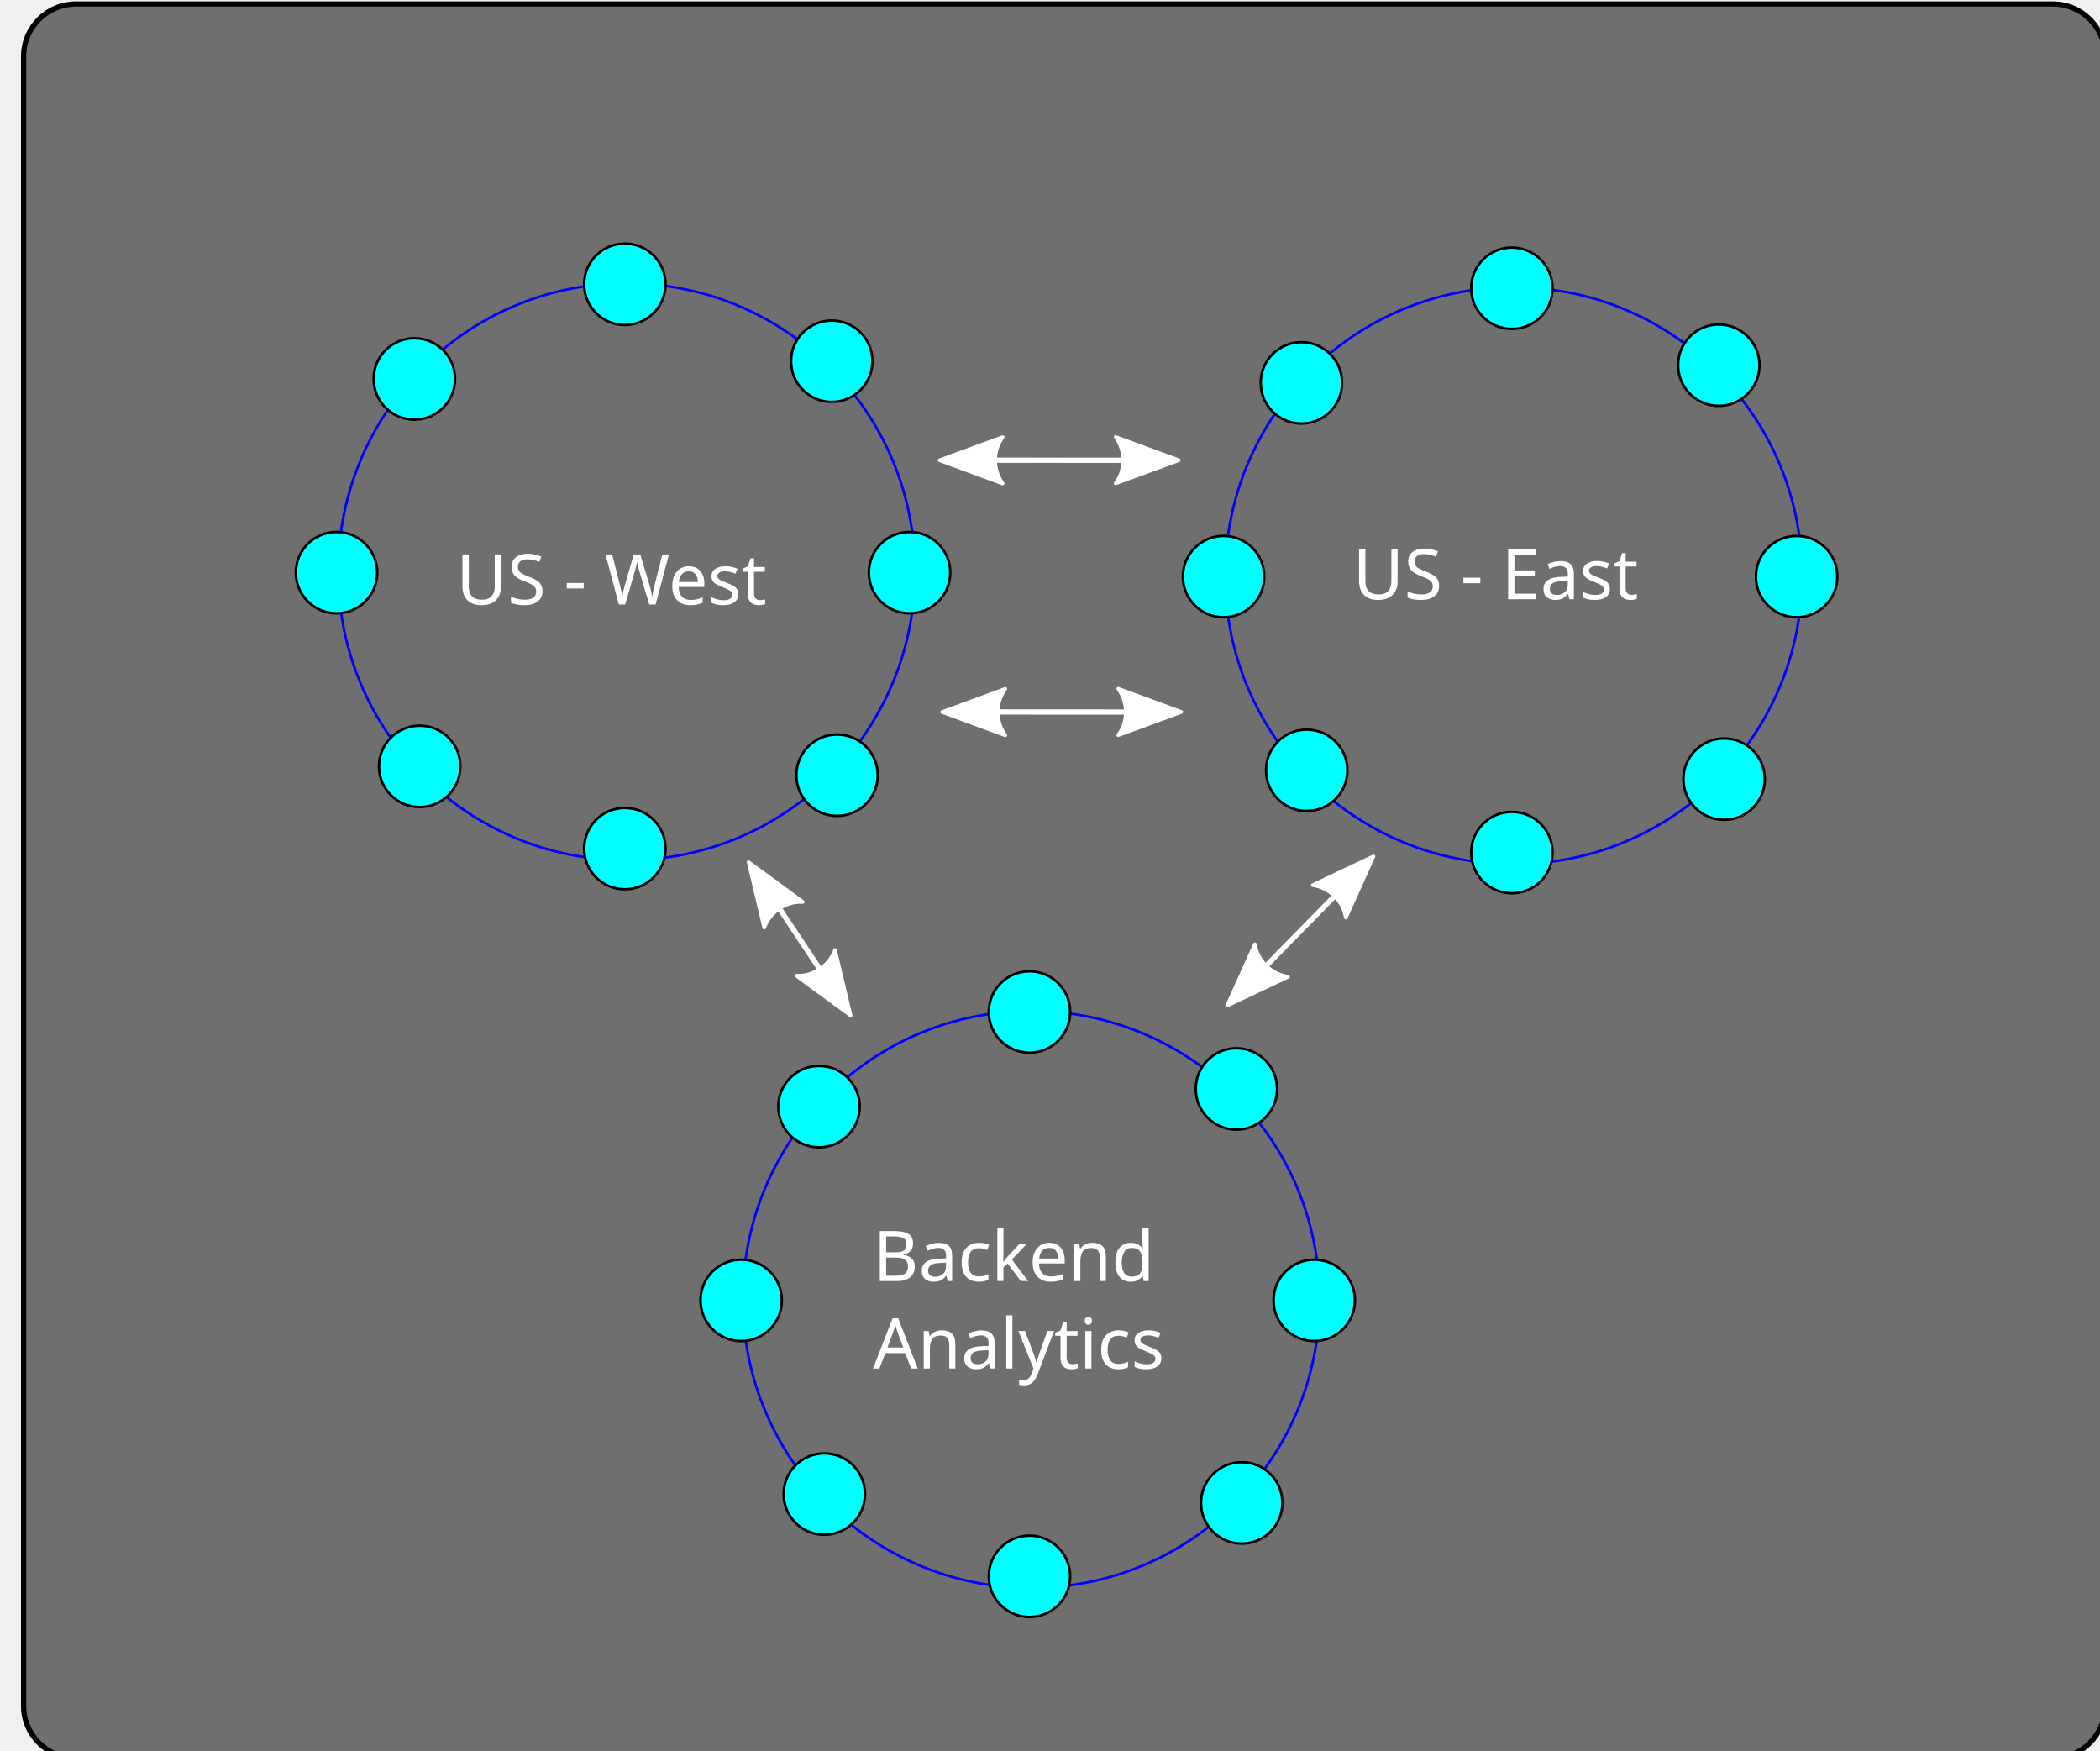
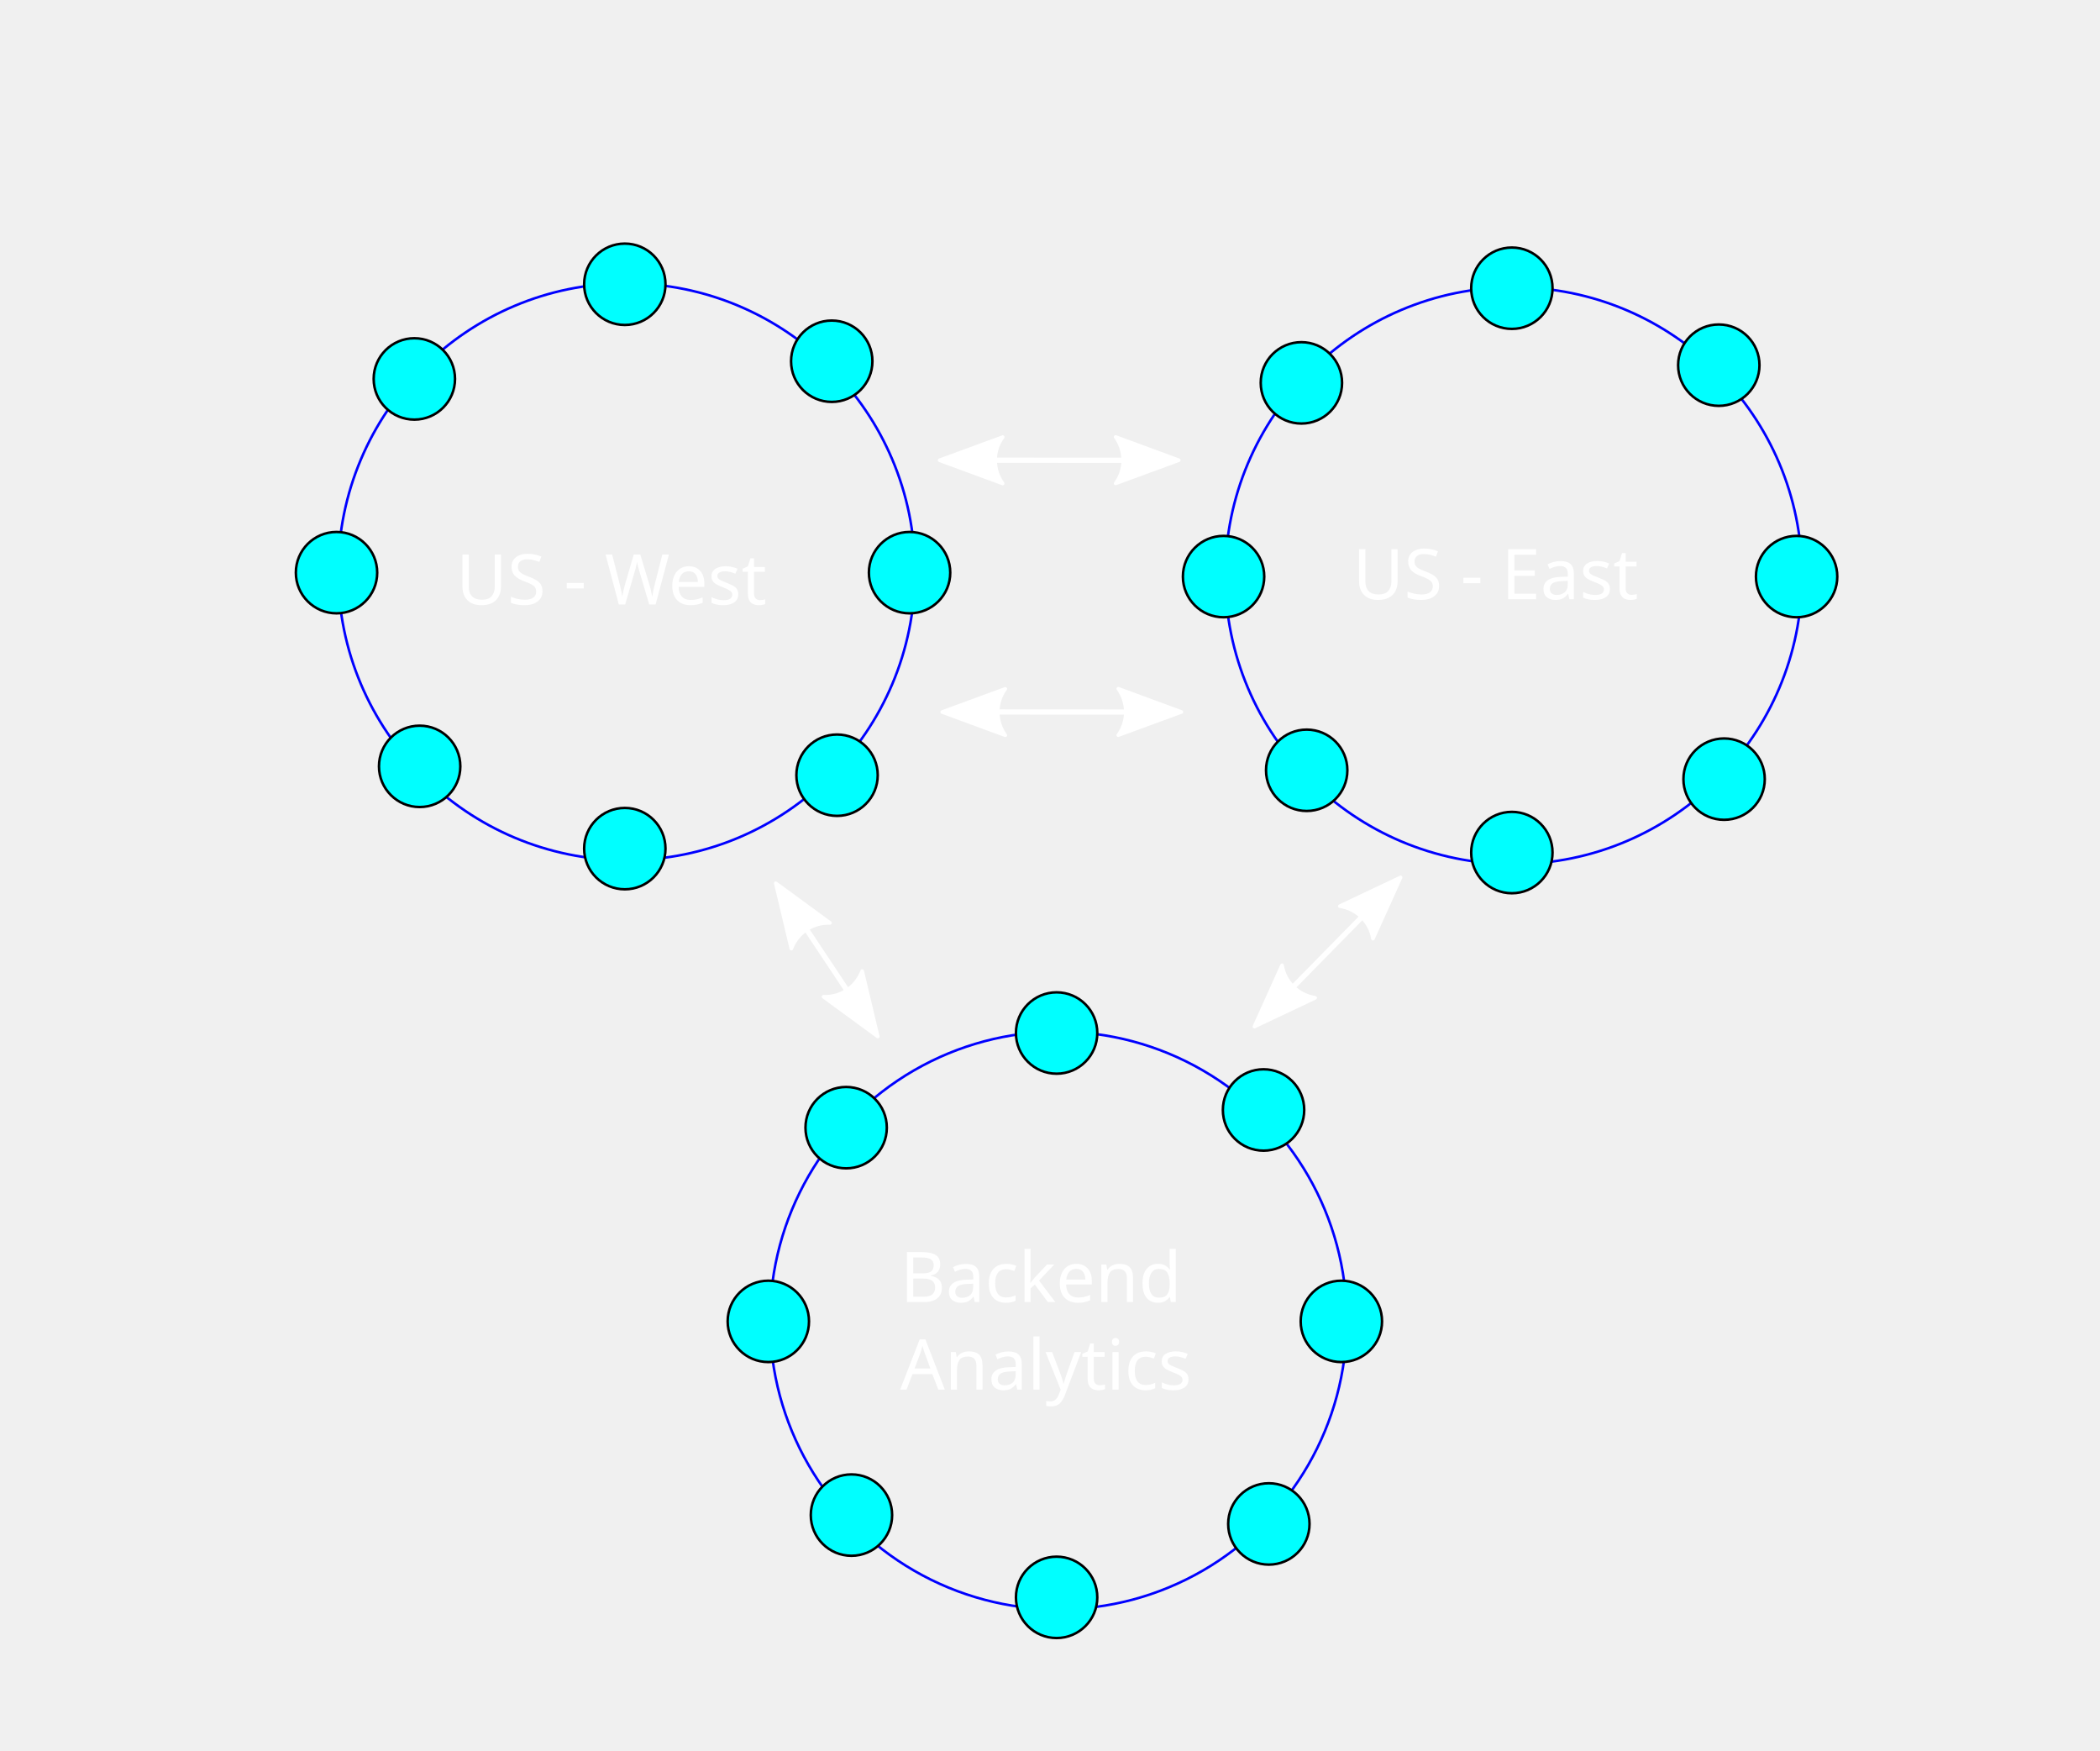
<svg xmlns="http://www.w3.org/2000/svg" version="1.1" width="1200" height="1000" id="svg2">
  <defs id="defs4">
    <marker style="overflow:visible" orient="auto" refY="0" refX="0" id="RazorWire">
      <path d="M 0.023,-0.74 L 0.023,0.697 L -7.759,3.01 L 10.679,3.01 L 3.491,0.697 L 3.491,-0.74 L 10.741,-2.896 L -7.727,-2.896 L 0.023,-0.74 z " style="fill:#808080;fill-opacity:1;fill-rule:evenodd;stroke:#000000;stroke-width:0.1pt" transform="scale(0.8,0.8)" id="path4203" />
    </marker>
    <marker style="overflow:visible" id="Arrow2Lstart" refX="0.0" refY="0.0" orient="auto">
      <path transform="scale(1.1) translate(1,0)" d="M 8.719,4.034 L -2.207,0.016 L 8.719,-4.002 C 6.973,-1.63 6.983,1.616 8.719,4.034 z " style="fill-rule:evenodd;stroke-width:0.625;stroke-linejoin:round" id="path3989" />
    </marker>
    <marker style="overflow:visible" id="Arrow2Lend" refX="0" refY="0" orient="auto">
      <path transform="matrix(-1.1,0,0,-1.1,-1.1,0)" d="M 8.719,4.034 -2.207,0.016 8.719,-4.002 c -1.745,2.372 -1.735,5.617 -6e-7,8.035 z" style="fill-rule:evenodd;stroke-width:0.625;stroke-linejoin:round" id="path3992" />
    </marker>
    <marker style="overflow:visible" id="Arrow2Lend-2" refX="0" refY="0" orient="auto">
      <path transform="matrix(-1.1,0,0,-1.1,-1.1,0)" d="M 8.719,4.034 -2.207,0.016 8.719,-4.002 c -1.745,2.372 -1.735,5.617 -6e-7,8.035 z" style="fill-rule:evenodd;stroke-width:0.625;stroke-linejoin:round" id="path3992-7" />
    </marker>
    <marker style="overflow:visible" id="Arrow2Lend-4" refX="0" refY="0" orient="auto">
      <path transform="matrix(-1.1,0,0,-1.1,-1.1,0)" d="M 8.719,4.034 -2.207,0.016 8.719,-4.002 c -1.745,2.372 -1.735,5.617 -6e-7,8.035 z" style="fill-rule:evenodd;stroke-width:0.625;stroke-linejoin:round" id="path3992-2" />
    </marker>
    <marker style="overflow:visible" id="Arrow2Lend-0" refX="0" refY="0" orient="auto">
      <path transform="matrix(-1.1,0,0,-1.1,-1.1,0)" d="M 8.719,4.034 -2.207,0.016 8.719,-4.002 c -1.745,2.372 -1.735,5.617 -6e-7,8.035 z" style="fill-rule:evenodd;stroke-width:0.625;stroke-linejoin:round" id="path3992-5" />
    </marker>
    <marker style="overflow:visible" id="Arrow2Lstart-3" refX="0" refY="0" orient="auto">
      <path transform="matrix(1.1,0,0,1.1,1.1,0)" d="M 8.719,4.034 -2.207,0.016 8.719,-4.002 c -1.745,2.372 -1.735,5.617 -6e-7,8.035 z" style="fill-rule:evenodd;stroke-width:0.625;stroke-linejoin:round" id="path3989-7" />
    </marker>
    <marker style="overflow:visible" id="Arrow2Lend-8" refX="0" refY="0" orient="auto">
      <path transform="matrix(-1.1,0,0,-1.1,-1.1,0)" d="M 8.719,4.034 -2.207,0.016 8.719,-4.002 c -1.745,2.372 -1.735,5.617 -6e-7,8.035 z" style="fill-rule:evenodd;stroke-width:0.625;stroke-linejoin:round" id="path3992-24" />
    </marker>
    <marker style="overflow:visible" id="marker5837" refX="0" refY="0" orient="auto">
      <path transform="matrix(1.1,0,0,1.1,1.1,0)" d="M 8.719,4.034 -2.207,0.016 8.719,-4.002 c -1.745,2.372 -1.735,5.617 -6e-7,8.035 z" style="fill-rule:evenodd;stroke-width:0.625;stroke-linejoin:round" id="path5839" />
    </marker>
    <marker style="overflow:visible" id="marker5841" refX="0" refY="0" orient="auto">
      <path transform="matrix(-1.1,0,0,-1.1,-1.1,0)" d="M 8.719,4.034 -2.207,0.016 8.719,-4.002 c -1.745,2.372 -1.735,5.617 -6e-7,8.035 z" style="fill-rule:evenodd;stroke-width:0.625;stroke-linejoin:round" id="path5843" />
    </marker>
    <marker style="overflow:visible" id="marker5845" refX="0" refY="0" orient="auto">
      <path transform="matrix(1.1,0,0,1.1,1.1,0)" d="M 8.719,4.034 -2.207,0.016 8.719,-4.002 c -1.745,2.372 -1.735,5.617 -6e-7,8.035 z" style="fill-rule:evenodd;stroke-width:0.625;stroke-linejoin:round" id="path5847" />
    </marker>
    <marker style="overflow:visible" id="Arrow2Lend-0-9" refX="0" refY="0" orient="auto">
      <path transform="matrix(-1.1,0,0,-1.1,-1.1,0)" d="M 8.719,4.034 -2.207,0.016 8.719,-4.002 c -1.745,2.372 -1.735,5.617 -6e-7,8.035 z" style="fill-rule:evenodd;stroke-width:0.625;stroke-linejoin:round" id="path3992-5-8" />
    </marker>
    <marker style="overflow:visible" id="Arrow2Lstart-8" refX="0" refY="0" orient="auto">
      <path transform="matrix(1.1,0,0,1.1,1.1,0)" d="M 8.719,4.034 -2.207,0.016 8.719,-4.002 c -1.745,2.372 -1.735,5.617 -6e-7,8.035 z" style="fill-rule:evenodd;stroke-width:0.625;stroke-linejoin:round" id="path3989-2" />
    </marker>
    <marker style="overflow:visible" id="Arrow2Lend-0-2" refX="0" refY="0" orient="auto">
      <path transform="matrix(-1.1,0,0,-1.1,-1.1,0)" d="M 8.719,4.034 -2.207,0.016 8.719,-4.002 c -1.745,2.372 -1.735,5.617 -6e-7,8.035 z" style="fill-rule:evenodd;stroke-width:0.625;stroke-linejoin:round" id="path3992-5-9" />
    </marker>
    <marker style="overflow:visible" id="marker5903" refX="0" refY="0" orient="auto">
      <path transform="matrix(1.1,0,0,1.1,1.1,0)" d="M 8.719,4.034 -2.207,0.016 8.719,-4.002 c -1.745,2.372 -1.735,5.617 -6e-7,8.035 z" style="fill-rule:evenodd;stroke-width:0.625;stroke-linejoin:round" id="path5905" />
    </marker>
    <marker style="overflow:visible" id="Arrow2Lend-6" refX="0" refY="0" orient="auto">
      <path transform="matrix(-1.1,0,0,-1.1,-1.1,0)" d="M 8.719,4.034 -2.207,0.016 8.719,-4.002 c -1.745,2.372 -1.735,5.617 -6e-7,8.035 z" style="fill-rule:evenodd;stroke-width:0.625;stroke-linejoin:round" id="path3992-4" />
    </marker>
    <marker style="overflow:visible" id="marker5909" refX="0" refY="0" orient="auto">
      <path transform="matrix(1.1,0,0,1.1,1.1,0)" d="M 8.719,4.034 -2.207,0.016 8.719,-4.002 c -1.745,2.372 -1.735,5.617 -6e-7,8.035 z" style="fill-rule:evenodd;stroke-width:0.625;stroke-linejoin:round" id="path5911" />
    </marker>
    <marker style="overflow:visible" id="marker5913" refX="0" refY="0" orient="auto">
      <path transform="matrix(-1.1,0,0,-1.1,-1.1,0)" d="M 8.719,4.034 -2.207,0.016 8.719,-4.002 c -1.745,2.372 -1.735,5.617 -6e-7,8.035 z" style="fill-rule:evenodd;stroke-width:0.625;stroke-linejoin:round" id="path5915" />
    </marker>
    <marker style="overflow:visible" id="Arrow2Lstart-5" refX="0" refY="0" orient="auto">
      <path transform="matrix(1.1,0,0,1.1,1.1,0)" d="M 8.719,4.034 -2.207,0.016 8.719,-4.002 c -1.745,2.372 -1.735,5.617 -6e-7,8.035 z" style="fill-rule:evenodd;stroke-width:0.625;stroke-linejoin:round" id="path3989-8" />
    </marker>
    <marker style="overflow:visible" id="Arrow2Lend-0-6" refX="0" refY="0" orient="auto">
      <path transform="matrix(-1.1,0,0,-1.1,-1.1,0)" d="M 8.719,4.034 -2.207,0.016 8.719,-4.002 c -1.745,2.372 -1.735,5.617 -6e-7,8.035 z" style="fill-rule:evenodd;stroke-width:0.625;stroke-linejoin:round" id="path3992-5-80" />
    </marker>
    <marker style="overflow:visible" id="marker5973" refX="0" refY="0" orient="auto">
      <path transform="matrix(1.1,0,0,1.1,1.1,0)" d="M 8.719,4.034 -2.207,0.016 8.719,-4.002 c -1.745,2.372 -1.735,5.617 -6e-7,8.035 z" style="fill-rule:evenodd;stroke-width:0.625;stroke-linejoin:round" id="path5975" />
    </marker>
    <marker style="overflow:visible" id="Arrow2Lend-87" refX="0" refY="0" orient="auto">
      <path transform="matrix(-1.1,0,0,-1.1,-1.1,0)" d="M 8.719,4.034 -2.207,0.016 8.719,-4.002 c -1.745,2.372 -1.735,5.617 -6e-7,8.035 z" style="fill-rule:evenodd;stroke-width:0.625;stroke-linejoin:round" id="path3992-74" />
    </marker>
    <marker style="overflow:visible" id="marker5979" refX="0" refY="0" orient="auto">
      <path transform="matrix(1.1,0,0,1.1,1.1,0)" d="M 8.719,4.034 -2.207,0.016 8.719,-4.002 c -1.745,2.372 -1.735,5.617 -6e-7,8.035 z" style="fill-rule:evenodd;stroke-width:0.625;stroke-linejoin:round" id="path5981" />
    </marker>
    <marker style="overflow:visible" id="marker5983" refX="0" refY="0" orient="auto">
      <path transform="matrix(-1.1,0,0,-1.1,-1.1,0)" d="M 8.719,4.034 -2.207,0.016 8.719,-4.002 c -1.745,2.372 -1.735,5.617 -6e-7,8.035 z" style="fill-rule:evenodd;stroke-width:0.625;stroke-linejoin:round" id="path5985" />
    </marker>
    <marker style="overflow:visible" id="Arrow2Lstart-6" refX="0" refY="0" orient="auto">
      <path transform="matrix(1.1,0,0,1.1,1.1,0)" d="M 8.719,4.034 -2.207,0.016 8.719,-4.002 c -1.745,2.372 -1.735,5.617 -6e-7,8.035 z" style="fill-rule:evenodd;stroke-width:0.625;stroke-linejoin:round" id="path3989-5" />
    </marker>
    <marker style="overflow:visible" id="Arrow2Lend-9" refX="0" refY="0" orient="auto">
      <path transform="matrix(-1.1,0,0,-1.1,-1.1,0)" d="M 8.719,4.034 -2.207,0.016 8.719,-4.002 c -1.745,2.372 -1.735,5.617 -6e-7,8.035 z" style="fill-rule:evenodd;stroke-width:0.625;stroke-linejoin:round" id="path3992-1" />
    </marker>
    <marker style="overflow:visible" id="Arrow2Lstart-7" refX="0" refY="0" orient="auto">
      <path transform="matrix(1.1,0,0,1.1,1.1,0)" d="M 8.719,4.034 -2.207,0.016 8.719,-4.002 c -1.745,2.372 -1.735,5.617 -6e-7,8.035 z" style="fill-rule:evenodd;stroke-width:0.625;stroke-linejoin:round" id="path3989-4" />
    </marker>
    <marker style="overflow:visible" id="Arrow2Lend-1" refX="0" refY="0" orient="auto">
      <path transform="matrix(-1.1,0,0,-1.1,-1.1,0)" d="M 8.719,4.034 -2.207,0.016 8.719,-4.002 c -1.745,2.372 -1.735,5.617 -6e-7,8.035 z" style="fill-rule:evenodd;stroke-width:0.625;stroke-linejoin:round" id="path3992-40" />
    </marker>
    <marker style="overflow:visible" id="Arrow2Lstart-9" refX="0" refY="0" orient="auto">
      <path transform="matrix(1.1,0,0,1.1,1.1,0)" d="M 8.719,4.034 -2.207,0.016 8.719,-4.002 c -1.745,2.372 -1.735,5.617 -6e-7,8.035 z" style="fill-rule:evenodd;stroke-width:0.625;stroke-linejoin:round" id="path3989-57" />
    </marker>
    <marker style="overflow:visible" id="Arrow2Lend-28" refX="0" refY="0" orient="auto">
      <path transform="matrix(-1.1,0,0,-1.1,-1.1,0)" d="M 8.719,4.034 -2.207,0.016 8.719,-4.002 c -1.745,2.372 -1.735,5.617 -6e-7,8.035 z" style="fill-rule:evenodd;stroke-width:0.625;stroke-linejoin:round" id="path3992-3" />
    </marker>
    <marker style="overflow:visible" id="Arrow2Lstart-93" refX="0" refY="0" orient="auto">
      <path transform="matrix(1.1,0,0,1.1,1.1,0)" d="M 8.719,4.034 -2.207,0.016 8.719,-4.002 c -1.745,2.372 -1.735,5.617 -6e-7,8.035 z" style="fill-rule:evenodd;stroke-width:0.625;stroke-linejoin:round" id="path3989-52" />
    </marker>
    <marker style="overflow:visible" id="Arrow2Lend-69" refX="0" refY="0" orient="auto">
      <path transform="matrix(-1.1,0,0,-1.1,-1.1,0)" d="M 8.719,4.034 -2.207,0.016 8.719,-4.002 c -1.745,2.372 -1.735,5.617 -6e-7,8.035 z" style="fill-rule:evenodd;stroke-width:0.625;stroke-linejoin:round" id="path3992-42" />
    </marker>
    <marker style="overflow:visible" id="marker7969" refX="0" refY="0" orient="auto">
      <path transform="matrix(1.1,0,0,1.1,1.1,0)" d="M 8.719,4.034 -2.207,0.016 8.719,-4.002 c -1.745,2.372 -1.735,5.617 -6e-7,8.035 z" style="fill-rule:evenodd;stroke-width:0.625;stroke-linejoin:round" id="path7971" />
    </marker>
    <marker style="overflow:visible" id="marker7973" refX="0" refY="0" orient="auto">
      <path transform="matrix(-1.1,0,0,-1.1,-1.1,0)" d="M 8.719,4.034 -2.207,0.016 8.719,-4.002 c -1.745,2.372 -1.735,5.617 -6e-7,8.035 z" style="fill-rule:evenodd;stroke-width:0.625;stroke-linejoin:round" id="path7975" />
    </marker>
    <marker style="overflow:visible" id="marker7977" refX="0" refY="0" orient="auto">
      <path transform="matrix(1.1,0,0,1.1,1.1,0)" d="M 8.719,4.034 -2.207,0.016 8.719,-4.002 c -1.745,2.372 -1.735,5.617 -6e-7,8.035 z" style="fill-rule:evenodd;stroke-width:0.625;stroke-linejoin:round" id="path7979" />
    </marker>
    <marker style="overflow:visible" id="marker7981" refX="0" refY="0" orient="auto">
      <path transform="matrix(-1.1,0,0,-1.1,-1.1,0)" d="M 8.719,4.034 -2.207,0.016 8.719,-4.002 c -1.745,2.372 -1.735,5.617 -6e-7,8.035 z" style="fill-rule:evenodd;stroke-width:0.625;stroke-linejoin:round" id="path7983" />
    </marker>
    <marker style="overflow:visible" id="Arrow2Lstart-65" refX="0" refY="0" orient="auto">
      <path transform="matrix(1.1,0,0,1.1,1.1,0)" d="M 8.719,4.034 -2.207,0.016 8.719,-4.002 c -1.745,2.372 -1.735,5.617 -6e-7,8.035 z" style="fill-rule:evenodd;stroke-width:0.625;stroke-linejoin:round" id="path3989-26" />
    </marker>
    <marker style="overflow:visible" id="Arrow2Lend-49" refX="0" refY="0" orient="auto">
      <path transform="matrix(-1.1,0,0,-1.1,-1.1,0)" d="M 8.719,4.034 -2.207,0.016 8.719,-4.002 c -1.745,2.372 -1.735,5.617 -6e-7,8.035 z" style="fill-rule:evenodd;stroke-width:0.625;stroke-linejoin:round" id="path3992-8" />
    </marker>
    <marker style="overflow:visible" id="marker8300" refX="0" refY="0" orient="auto">
      <path transform="matrix(1.1,0,0,1.1,1.1,0)" d="M 8.719,4.034 -2.207,0.016 8.719,-4.002 c -1.745,2.372 -1.735,5.617 -6e-7,8.035 z" style="fill-rule:evenodd;stroke-width:0.625;stroke-linejoin:round" id="path8302" />
    </marker>
    <marker style="overflow:visible" id="marker8304" refX="0" refY="0" orient="auto">
      <path transform="matrix(-1.1,0,0,-1.1,-1.1,0)" d="M 8.719,4.034 -2.207,0.016 8.719,-4.002 c -1.745,2.372 -1.735,5.617 -6e-7,8.035 z" style="fill-rule:evenodd;stroke-width:0.625;stroke-linejoin:round" id="path8306" />
    </marker>
    <marker style="overflow:visible" id="Arrow2Lstart-64" refX="0" refY="0" orient="auto">
      <path transform="matrix(1.1,0,0,1.1,1.1,0)" d="M 8.719,4.034 -2.207,0.016 8.719,-4.002 c -1.745,2.372 -1.735,5.617 -6e-7,8.035 z" style="fill-rule:evenodd;stroke-width:0.625;stroke-linejoin:round" id="path3989-73" />
    </marker>
    <marker style="overflow:visible" id="Arrow2Lend-7" refX="0" refY="0" orient="auto">
      <path transform="matrix(-1.1,0,0,-1.1,-1.1,0)" d="M 8.719,4.034 -2.207,0.016 8.719,-4.002 c -1.745,2.372 -1.735,5.617 -6e-7,8.035 z" style="fill-rule:evenodd;stroke-width:0.625;stroke-linejoin:round" id="path3992-9" />
    </marker>
    <marker style="overflow:visible" id="Arrow2Lstart-2" refX="0" refY="0" orient="auto">
      <path transform="matrix(1.1,0,0,1.1,1.1,0)" d="M 8.719,4.034 -2.207,0.016 8.719,-4.002 c -1.745,2.372 -1.735,5.617 -6e-7,8.035 z" style="fill-rule:evenodd;stroke-width:0.625;stroke-linejoin:round" id="path3989-0" />
    </marker>
    <marker style="overflow:visible" id="Arrow2Lend-13" refX="0" refY="0" orient="auto">
      <path transform="matrix(-1.1,0,0,-1.1,-1.1,0)" d="M 8.719,4.034 -2.207,0.016 8.719,-4.002 c -1.745,2.372 -1.735,5.617 -6e-7,8.035 z" style="fill-rule:evenodd;stroke-width:0.625;stroke-linejoin:round" id="path3992-6" />
    </marker>
    <marker style="overflow:visible" id="Arrow2Lstart-90" refX="0" refY="0" orient="auto">
      <path transform="matrix(1.1,0,0,1.1,1.1,0)" d="M 8.719,4.034 -2.207,0.016 8.719,-4.002 c -1.745,2.372 -1.735,5.617 -6e-7,8.035 z" style="fill-rule:evenodd;stroke-width:0.625;stroke-linejoin:round" id="path3989-55" />
    </marker>
    <marker style="overflow:visible" id="Arrow2Lend-84" refX="0" refY="0" orient="auto">
      <path transform="matrix(-1.1,0,0,-1.1,-1.1,0)" d="M 8.719,4.034 -2.207,0.016 8.719,-4.002 c -1.745,2.372 -1.735,5.617 -6e-7,8.035 z" style="fill-rule:evenodd;stroke-width:0.625;stroke-linejoin:round" id="path3992-20" />
    </marker>
    <marker style="overflow:visible" id="Arrow2Lstart-73" refX="0" refY="0" orient="auto">
      <path transform="matrix(1.1,0,0,1.1,1.1,0)" d="M 8.719,4.034 -2.207,0.016 8.719,-4.002 c -1.745,2.372 -1.735,5.617 -6e-7,8.035 z" style="fill-rule:evenodd;stroke-width:0.625;stroke-linejoin:round" id="path3989-42" />
    </marker>
    <marker style="overflow:visible" id="Arrow2Lend-85" refX="0" refY="0" orient="auto">
      <path transform="matrix(-1.1,0,0,-1.1,-1.1,0)" d="M 8.719,4.034 -2.207,0.016 8.719,-4.002 c -1.745,2.372 -1.735,5.617 -6e-7,8.035 z" style="fill-rule:evenodd;stroke-width:0.625;stroke-linejoin:round" id="path3992-48" />
    </marker>
    <marker style="overflow:visible" id="Arrow2Lstart-0" refX="0" refY="0" orient="auto">
      <path transform="matrix(1.1,0,0,1.1,1.1,0)" d="M 8.719,4.034 -2.207,0.016 8.719,-4.002 c -1.745,2.372 -1.735,5.617 -6e-7,8.035 z" style="fill-rule:evenodd;stroke-width:0.625;stroke-linejoin:round" id="path3989-6" />
    </marker>
    <marker style="overflow:visible" id="Arrow2Lend-99" refX="0" refY="0" orient="auto">
      <path transform="matrix(-1.1,0,0,-1.1,-1.1,0)" d="M 8.719,4.034 -2.207,0.016 8.719,-4.002 c -1.745,2.372 -1.735,5.617 -6e-7,8.035 z" style="fill-rule:evenodd;stroke-width:0.625;stroke-linejoin:round" id="path3992-90" />
    </marker>
    <marker style="overflow:visible" id="Arrow2Lstart-57" refX="0" refY="0" orient="auto">
      <path transform="matrix(1.1,0,0,1.1,1.1,0)" d="M 8.719,4.034 -2.207,0.016 8.719,-4.002 c -1.745,2.372 -1.735,5.617 -6e-7,8.035 z" style="fill-rule:evenodd;stroke-width:0.625;stroke-linejoin:round" id="path3989-07" />
    </marker>
    <marker style="overflow:visible" id="Arrow2Lend-65" refX="0" refY="0" orient="auto">
      <path transform="matrix(-1.1,0,0,-1.1,-1.1,0)" d="M 8.719,4.034 -2.207,0.016 8.719,-4.002 c -1.745,2.372 -1.735,5.617 -6e-7,8.035 z" style="fill-rule:evenodd;stroke-width:0.625;stroke-linejoin:round" id="path3992-0" />
    </marker>
    <marker style="overflow:visible" id="Arrow2Lstart-82" refX="0" refY="0" orient="auto">
      <path transform="matrix(1.1,0,0,1.1,1.1,0)" d="M 8.719,4.034 -2.207,0.016 8.719,-4.002 c -1.745,2.372 -1.735,5.617 -6e-7,8.035 z" style="fill-rule:evenodd;stroke-width:0.625;stroke-linejoin:round" id="path3989-01" />
    </marker>
    <marker style="overflow:visible" id="Arrow2Lend-79" refX="0" refY="0" orient="auto">
      <path transform="matrix(-1.1,0,0,-1.1,-1.1,0)" d="M 8.719,4.034 -2.207,0.016 8.719,-4.002 c -1.745,2.372 -1.735,5.617 -6e-7,8.035 z" style="fill-rule:evenodd;stroke-width:0.625;stroke-linejoin:round" id="path3992-54" />
    </marker>
    <marker style="overflow:visible" id="Arrow2Lstart6" refX="0.0" refY="0.0" orient="auto">
      <path transform="scale(1.1) translate(1,0)" d="M 8.719,4.034 L -2.207,0.016 L 8.719,-4.002 C 6.973,-1.63 6.983,1.616 8.719,4.034 z " style="stroke-linejoin:round;stroke:#ffffff;stroke-width:0.625;fill:#ffffff;fill-rule:evenodd" id="path7417" />
    </marker>
    <marker style="overflow:visible" id="Arrow2Lend9" refX="0" refY="0" orient="auto">
      <path transform="matrix(-1.1,0,0,-1.1,-1.1,0)" d="M 8.719,4.034 -2.207,0.016 8.719,-4.002 c -1.745,2.372 -1.735,5.617 -6e-7,8.035 z" style="stroke-linejoin:round;stroke:#ffffff;stroke-width:0.625;fill:#ffffff;fill-rule:evenodd" id="path7420" />
    </marker>
    <marker style="overflow:visible" id="Arrow2Lstart-82q" refX="0" refY="0" orient="auto">
      <path transform="matrix(1.1,0,0,1.1,1.1,0)" d="M 8.719,4.034 -2.207,0.016 8.719,-4.002 c -1.745,2.372 -1.735,5.617 -6e-7,8.035 z" style="stroke-linejoin:round;stroke:#ffffff;stroke-width:0.625;fill:#ffffff;fill-rule:evenodd" id="path7751" />
    </marker>
    <marker style="overflow:visible" id="Arrow2LendT" refX="0" refY="0" orient="auto">
      <path transform="matrix(-1.1,0,0,-1.1,-1.1,0)" d="M 8.719,4.034 -2.207,0.016 8.719,-4.002 c -1.745,2.372 -1.735,5.617 -6e-7,8.035 z" style="stroke-linejoin:round;stroke:#ffffff;stroke-width:0.625;fill:#ffffff;fill-rule:evenodd" id="path7754" />
    </marker>
    <marker style="overflow:visible" id="Arrow2LstartV" refX="0.0" refY="0.0" orient="auto">
      <path transform="scale(1.1) translate(1,0)" d="M 8.719,4.034 L -2.207,0.016 L 8.719,-4.002 C 6.973,-1.63 6.983,1.616 8.719,4.034 z " style="stroke-linejoin:round;stroke:#ffffff;stroke-width:0.625;fill:#ffffff;fill-rule:evenodd" id="path8093" />
    </marker>
    <marker style="overflow:visible" id="Arrow2LendO" refX="0" refY="0" orient="auto">
      <path transform="matrix(-1.1,0,0,-1.1,-1.1,0)" d="M 8.719,4.034 -2.207,0.016 8.719,-4.002 c -1.745,2.372 -1.735,5.617 -6e-7,8.035 z" style="stroke-linejoin:round;stroke:#ffffff;stroke-width:0.625;fill:#ffffff;fill-rule:evenodd" id="path8096" />
    </marker>
    <marker style="overflow:visible" id="Arrow2LstartT" refX="0.0" refY="0.0" orient="auto">
      <path transform="scale(1.1) translate(1,0)" d="M 8.719,4.034 L -2.207,0.016 L 8.719,-4.002 C 6.973,-1.63 6.983,1.616 8.719,4.034 z " style="stroke-linejoin:round;stroke:#ffffff;stroke-width:0.625;fill:#ffffff;fill-rule:evenodd" id="path8099" />
    </marker>
    <marker style="overflow:visible" id="Arrow2LendP" refX="0" refY="0" orient="auto">
      <path transform="matrix(-1.1,0,0,-1.1,-1.1,0)" d="M 8.719,4.034 -2.207,0.016 8.719,-4.002 c -1.745,2.372 -1.735,5.617 -6e-7,8.035 z" style="stroke-linejoin:round;stroke:#ffffff;stroke-width:0.625;fill:#ffffff;fill-rule:evenodd" id="path8102" />
    </marker>
+     <marker style="overflow:visible" id="Arrow2LstartT-3" refX="0" refY="0" orient="auto">
+       <path transform="matrix(1.1,0,0,1.1,1.1,0)" d="M 8.719,4.034 -2.207,0.016 8.719,-4.002 c -1.745,2.372 -1.735,5.617 -6e-7,8.035 z" style="fill:#ffffff;fill-rule:evenodd;stroke:#ffffff;stroke-width:0.625;stroke-linejoin:round" id="path8099-9" />
+     </marker>
+     <marker style="overflow:visible" id="Arrow2LendP-6" refX="0" refY="0" orient="auto">
+       <path transform="matrix(-1.1,0,0,-1.1,-1.1,0)" d="M 8.719,4.034 -2.207,0.016 8.719,-4.002 c -1.745,2.372 -1.735,5.617 -6e-7,8.035 z" style="fill:#ffffff;fill-rule:evenodd;stroke:#ffffff;stroke-width:0.625;stroke-linejoin:round" id="path8102-2" />
+     </marker>
+     <marker style="overflow:visible" id="Arrow2LstartV-8" refX="0" refY="0" orient="auto">
+       <path transform="matrix(1.1,0,0,1.1,1.1,0)" d="M 8.719,4.034 -2.207,0.016 8.719,-4.002 c -1.745,2.372 -1.735,5.617 -6e-7,8.035 z" style="fill:#ffffff;fill-rule:evenodd;stroke:#ffffff;stroke-width:0.625;stroke-linejoin:round" id="path8093-0" />
+     </marker>
+     <marker style="overflow:visible" id="Arrow2LendO-8" refX="0" refY="0" orient="auto">
+       <path transform="matrix(-1.1,0,0,-1.1,-1.1,0)" d="M 8.719,4.034 -2.207,0.016 8.719,-4.002 c -1.745,2.372 -1.735,5.617 -6e-7,8.035 z" style="fill:#ffffff;fill-rule:evenodd;stroke:#ffffff;stroke-width:0.625;stroke-linejoin:round" id="path8096-2" />
+     </marker>
  </defs>
-   <g id="layer2" style="display:inline">
+   <g id="layer2" style="display:none">
    <rect ry="29.962" y="2.26" x="13.483" height="1002.234" width="1189.497" id="rect7015" style="fill:#000000;fill-opacity:0.539;stroke:#000000;stroke-width:3;stroke-linecap:butt;stroke-linejoin:round;stroke-miterlimit:4;stroke-opacity:1;stroke-dasharray:none" />
  </g>
  <g id="layer3" style="display:inline" />
  <g style="display:inline" id="layer1">
    <g transform="translate(-121.3467,73.40727)" id="g6753">
      <path transform="matrix(0.380333,0,0,0.380333,126.8615,-103.3331)" d="m 1360.169,937.5 c 0,239.284 -193.978,433.263 -433.263,433.263 -239.284,0 -433.263,-193.978 -433.263,-433.263 0,-239.284 193.978,-433.263 433.263,-433.263 239.284,0 433.263,193.978 433.263,433.263 z" id="path3049" style="fill:none;stroke:#0000ff;stroke-width:3.763;stroke-linecap:butt;stroke-linejoin:miter;stroke-miterlimit:4;stroke-opacity:1;stroke-dasharray:none;display:inline" />
      <path transform="matrix(0.4770263,0,0,0.4770263,473.3309,42.50881)" d="m 400.424,442.797 c 0,26.912 -21.817,48.729 -48.729,48.729 -26.912,0 -48.729,-21.817 -48.729,-48.729 0,-26.912 21.817,-48.729 48.729,-48.729 26.912,0 48.729,21.817 48.729,48.729 z" id="path3819-3" style="fill:#00ffff;fill-opacity:1;stroke:#000000;stroke-width:3;stroke-miterlimit:4;stroke-opacity:1;stroke-dasharray:none;display:inline" />
      <path transform="matrix(0.4770263,0,0,0.4770263,310.6164,-122.227)" d="m 400.424,442.797 c 0,26.912 -21.817,48.729 -48.729,48.729 -26.912,0 -48.729,-21.817 -48.729,-48.729 0,-26.912 21.817,-48.729 48.729,-48.729 26.912,0 48.729,21.817 48.729,48.729 z" id="path3819-6-1" style="fill:#00ffff;fill-opacity:1;stroke:#000000;stroke-width:3;stroke-miterlimit:4;stroke-opacity:1;stroke-dasharray:none;display:inline" />
      <path transform="matrix(0.4770263,0,0,0.4770263,145.8807,42.50881)" d="m 400.424,442.797 c 0,26.912 -21.817,48.729 -48.729,48.729 -26.912,0 -48.729,-21.817 -48.729,-48.729 0,-26.912 21.817,-48.729 48.729,-48.729 26.912,0 48.729,21.817 48.729,48.729 z" id="path3819-6-7-0" style="fill:#00ffff;fill-opacity:1;stroke:#000000;stroke-width:3;stroke-miterlimit:4;stroke-opacity:1;stroke-dasharray:none;display:inline" />
      <path transform="matrix(0.4770263,0,0,0.4770263,310.6164,200.1701)" d="m 400.424,442.797 c 0,26.912 -21.817,48.729 -48.729,48.729 -26.912,0 -48.729,-21.817 -48.729,-48.729 0,-26.912 21.817,-48.729 48.729,-48.729 26.912,0 48.729,21.817 48.729,48.729 z" id="path3819-6-4-0" style="fill:#00ffff;fill-opacity:1;stroke:#000000;stroke-width:3;stroke-miterlimit:4;stroke-opacity:1;stroke-dasharray:none;display:inline" />
      <path transform="matrix(0.4770263,0,0,0.4770263,190.3492,-68.15724)" d="m 400.424,442.797 c 0,26.912 -21.817,48.729 -48.729,48.729 -26.912,0 -48.729,-21.817 -48.729,-48.729 0,-26.912 21.817,-48.729 48.729,-48.729 26.912,0 48.729,21.817 48.729,48.729 z" id="path3819-60" style="fill:#00ffff;fill-opacity:1;stroke:#000000;stroke-width:3;stroke-miterlimit:4;stroke-opacity:1;stroke-dasharray:none;display:inline" />
      <path transform="matrix(0.4770263,0,0,0.4770263,431.8943,158.2281)" d="m 400.424,442.797 c 0,26.912 -21.817,48.729 -48.729,48.729 -26.912,0 -48.729,-21.817 -48.729,-48.729 0,-26.912 21.817,-48.729 48.729,-48.729 26.912,0 48.729,21.817 48.729,48.729 z" id="path3819-7" style="fill:#00ffff;fill-opacity:1;stroke:#000000;stroke-width:3;stroke-miterlimit:4;stroke-opacity:1;stroke-dasharray:none;display:inline" />
      <path transform="matrix(0.4770263,0,0,0.4770263,193.3811,153.1749)" d="m 400.424,442.797 c 0,26.912 -21.817,48.729 -48.729,48.729 -26.912,0 -48.729,-21.817 -48.729,-48.729 0,-26.912 21.817,-48.729 48.729,-48.729 26.912,0 48.729,21.817 48.729,48.729 z" id="path3819-0" style="fill:#00ffff;fill-opacity:1;stroke:#000000;stroke-width:3;stroke-miterlimit:4;stroke-opacity:1;stroke-dasharray:none;display:inline" />
      <path transform="matrix(0.4770263,0,0,0.4770263,428.8623,-78.26373)" d="m 400.424,442.797 c 0,26.912 -21.817,48.729 -48.729,48.729 -26.912,0 -48.729,-21.817 -48.729,-48.729 0,-26.912 21.817,-48.729 48.729,-48.729 26.912,0 48.729,21.817 48.729,48.729 z" id="path3819-1" style="fill:#00ffff;fill-opacity:1;stroke:#000000;stroke-width:3;stroke-miterlimit:4;stroke-opacity:1;stroke-dasharray:none;display:inline" />
    </g>
    <g transform="translate(388.0099,-377.5231)" id="g6764">
      <path transform="matrix(0.380333,0,0,0.380333,124.3881,349.8444)" d="m 1360.169,937.5 c 0,239.284 -193.978,433.263 -433.263,433.263 -239.284,0 -433.263,-193.978 -433.263,-433.263 0,-239.284 193.978,-433.263 433.263,-433.263 239.284,0 433.263,193.978 433.263,433.263 z" id="path3049-1" style="fill:none;stroke:#0000ff;stroke-width:3.763;stroke-linecap:butt;stroke-linejoin:miter;stroke-miterlimit:4;stroke-opacity:1;stroke-dasharray:none;display:inline" />
      <path transform="matrix(0.4770263,0,0,0.4770263,470.8575,495.6864)" d="m 400.424,442.797 c 0,26.912 -21.817,48.729 -48.729,48.729 -26.912,0 -48.729,-21.817 -48.729,-48.729 0,-26.912 21.817,-48.729 48.729,-48.729 26.912,0 48.729,21.817 48.729,48.729 z" id="path3819-3-1" style="fill:#00ffff;fill-opacity:1;stroke:#000000;stroke-width:3;stroke-miterlimit:4;stroke-opacity:1;stroke-dasharray:none;display:inline" />
      <path transform="matrix(0.4770263,0,0,0.4770263,308.143,330.9506)" d="m 400.424,442.797 c 0,26.912 -21.817,48.729 -48.729,48.729 -26.912,0 -48.729,-21.817 -48.729,-48.729 0,-26.912 21.817,-48.729 48.729,-48.729 26.912,0 48.729,21.817 48.729,48.729 z" id="path3819-6-1-8" style="fill:#00ffff;fill-opacity:1;stroke:#000000;stroke-width:3;stroke-miterlimit:4;stroke-opacity:1;stroke-dasharray:none;display:inline" />
      <path transform="matrix(0.4770263,0,0,0.4770263,143.4073,495.6864)" d="m 400.424,442.797 c 0,26.912 -21.817,48.729 -48.729,48.729 -26.912,0 -48.729,-21.817 -48.729,-48.729 0,-26.912 21.817,-48.729 48.729,-48.729 26.912,0 48.729,21.817 48.729,48.729 z" id="path3819-6-7-0-6" style="fill:#00ffff;fill-opacity:1;stroke:#000000;stroke-width:3;stroke-miterlimit:4;stroke-opacity:1;stroke-dasharray:none;display:inline" />
      <path transform="matrix(0.4770263,0,0,0.4770263,308.143,653.3476)" d="m 400.424,442.797 c 0,26.912 -21.817,48.729 -48.729,48.729 -26.912,0 -48.729,-21.817 -48.729,-48.729 0,-26.912 21.817,-48.729 48.729,-48.729 26.912,0 48.729,21.817 48.729,48.729 z" id="path3819-6-4-0-7" style="fill:#00ffff;fill-opacity:1;stroke:#000000;stroke-width:3;stroke-miterlimit:4;stroke-opacity:1;stroke-dasharray:none;display:inline" />
      <path transform="matrix(0.4770263,0,0,0.4770263,187.8758,385.0203)" d="m 400.424,442.797 c 0,26.912 -21.817,48.729 -48.729,48.729 -26.912,0 -48.729,-21.817 -48.729,-48.729 0,-26.912 21.817,-48.729 48.729,-48.729 26.912,0 48.729,21.817 48.729,48.729 z" id="path3819-60-0" style="fill:#00ffff;fill-opacity:1;stroke:#000000;stroke-width:3;stroke-miterlimit:4;stroke-opacity:1;stroke-dasharray:none;display:inline" />
      <path transform="matrix(0.4770263,0,0,0.4770263,429.4209,611.4057)" d="m 400.424,442.797 c 0,26.912 -21.817,48.729 -48.729,48.729 -26.912,0 -48.729,-21.817 -48.729,-48.729 0,-26.912 21.817,-48.729 48.729,-48.729 26.912,0 48.729,21.817 48.729,48.729 z" id="path3819-7-9" style="fill:#00ffff;fill-opacity:1;stroke:#000000;stroke-width:3;stroke-miterlimit:4;stroke-opacity:1;stroke-dasharray:none;display:inline" />
      <path transform="matrix(0.4770263,0,0,0.4770263,190.9078,606.3524)" d="m 400.424,442.797 c 0,26.912 -21.817,48.729 -48.729,48.729 -26.912,0 -48.729,-21.817 -48.729,-48.729 0,-26.912 21.817,-48.729 48.729,-48.729 26.912,0 48.729,21.817 48.729,48.729 z" id="path3819-0-8" style="fill:#00ffff;fill-opacity:1;stroke:#000000;stroke-width:3;stroke-miterlimit:4;stroke-opacity:1;stroke-dasharray:none;display:inline" />
      <path transform="matrix(0.4770263,0,0,0.4770263,426.389,374.9138)" d="m 400.424,442.797 c 0,26.912 -21.817,48.729 -48.729,48.729 -26.912,0 -48.729,-21.817 -48.729,-48.729 0,-26.912 21.817,-48.729 48.729,-48.729 26.912,0 48.729,21.817 48.729,48.729 z" id="path3819-1-3" style="fill:#00ffff;fill-opacity:1;stroke:#000000;stroke-width:3;stroke-miterlimit:4;stroke-opacity:1;stroke-dasharray:none;display:inline" />
    </g>
    <text id="text6775" y="345.327" x="260.671" style="font-size:40px;font-style:normal;font-weight:normal;line-height:125%;letter-spacing:0px;word-spacing:0px;fill:#ffffff;fill-opacity:1;stroke:none;font-family:Sans" xml:space="preserve">
      <tspan id="tspan6781" y="345.327" x="260.671">US - West</tspan>
    </text>
    <flowRoot style="fill:black;stroke:none;stroke-opacity:1;stroke-width:1px;stroke-linejoin:miter;stroke-linecap:butt;fill-opacity:1;font-family:Sans;font-style:normal;font-weight:normal;font-size:40px;line-height:125%;letter-spacing:0px;word-spacing:0px" id="flowRoot6783" xml:space="preserve">
      <flowRegion id="flowRegion6785">
        <rect y="402.255" x="277.15" height="47.939" width="155.803" id="rect6787" />
      </flowRegion>
      <flowPara id="flowPara6789" />
    </flowRoot>
    <text id="text6795" y="342.331" x="773.024" style="font-size:40px;font-style:normal;font-weight:normal;line-height:125%;letter-spacing:0px;word-spacing:0px;fill:#ffffff;fill-opacity:1;stroke:none;font-family:Sans" xml:space="preserve">
      <tspan id="tspan6799" y="342.331" x="773.024">US - East</tspan>
    </text>
-     <g transform="translate(109.8847,489.1321)" id="g6753-3" style="display:inline">
-       <path transform="matrix(0.380333,0,0,0.380333,126.8615,-103.3331)" d="m 1360.169,937.5 c 0,239.284 -193.978,433.263 -433.263,433.263 -239.284,0 -433.263,-193.978 -433.263,-433.263 0,-239.284 193.978,-433.263 433.263,-433.263 239.284,0 433.263,193.978 433.263,433.263 z" id="path3049-6" style="fill:none;stroke:#0000ff;stroke-width:3.763;stroke-linecap:butt;stroke-linejoin:miter;stroke-miterlimit:4;stroke-opacity:1;stroke-dasharray:none;display:inline" />
-       <path transform="matrix(0.4770263,0,0,0.4770263,473.3309,42.50881)" d="m 400.424,442.797 c 0,26.912 -21.817,48.729 -48.729,48.729 -26.912,0 -48.729,-21.817 -48.729,-48.729 0,-26.912 21.817,-48.729 48.729,-48.729 26.912,0 48.729,21.817 48.729,48.729 z" id="path3819-3-3" style="fill:#00ffff;fill-opacity:1;stroke:#000000;stroke-width:3;stroke-miterlimit:4;stroke-opacity:1;stroke-dasharray:none;display:inline" />
-       <path transform="matrix(0.4770263,0,0,0.4770263,310.6164,-122.227)" d="m 400.424,442.797 c 0,26.912 -21.817,48.729 -48.729,48.729 -26.912,0 -48.729,-21.817 -48.729,-48.729 0,-26.912 21.817,-48.729 48.729,-48.729 26.912,0 48.729,21.817 48.729,48.729 z" id="path3819-6-1-1" style="fill:#00ffff;fill-opacity:1;stroke:#000000;stroke-width:3;stroke-miterlimit:4;stroke-opacity:1;stroke-dasharray:none;display:inline" />
-       <path transform="matrix(0.4770263,0,0,0.4770263,145.8807,42.50881)" d="m 400.424,442.797 c 0,26.912 -21.817,48.729 -48.729,48.729 -26.912,0 -48.729,-21.817 -48.729,-48.729 0,-26.912 21.817,-48.729 48.729,-48.729 26.912,0 48.729,21.817 48.729,48.729 z" id="path3819-6-7-0-4" style="fill:#00ffff;fill-opacity:1;stroke:#000000;stroke-width:3;stroke-miterlimit:4;stroke-opacity:1;stroke-dasharray:none;display:inline" />
-       <path transform="matrix(0.4770263,0,0,0.4770263,310.6164,200.1701)" d="m 400.424,442.797 c 0,26.912 -21.817,48.729 -48.729,48.729 -26.912,0 -48.729,-21.817 -48.729,-48.729 0,-26.912 21.817,-48.729 48.729,-48.729 26.912,0 48.729,21.817 48.729,48.729 z" id="path3819-6-4-0-3" style="fill:#00ffff;fill-opacity:1;stroke:#000000;stroke-width:3;stroke-miterlimit:4;stroke-opacity:1;stroke-dasharray:none;display:inline" />
-       <path transform="matrix(0.4770263,0,0,0.4770263,190.3492,-68.15724)" d="m 400.424,442.797 c 0,26.912 -21.817,48.729 -48.729,48.729 -26.912,0 -48.729,-21.817 -48.729,-48.729 0,-26.912 21.817,-48.729 48.729,-48.729 26.912,0 48.729,21.817 48.729,48.729 z" id="path3819-60-5" style="fill:#00ffff;fill-opacity:1;stroke:#000000;stroke-width:3;stroke-miterlimit:4;stroke-opacity:1;stroke-dasharray:none;display:inline" />
-       <path transform="matrix(0.4770263,0,0,0.4770263,431.8943,158.2281)" d="m 400.424,442.797 c 0,26.912 -21.817,48.729 -48.729,48.729 -26.912,0 -48.729,-21.817 -48.729,-48.729 0,-26.912 21.817,-48.729 48.729,-48.729 26.912,0 48.729,21.817 48.729,48.729 z" id="path3819-7-8" style="fill:#00ffff;fill-opacity:1;stroke:#000000;stroke-width:3;stroke-miterlimit:4;stroke-opacity:1;stroke-dasharray:none;display:inline" />
-       <path transform="matrix(0.4770263,0,0,0.4770263,193.3811,153.1749)" d="m 400.424,442.797 c 0,26.912 -21.817,48.729 -48.729,48.729 -26.912,0 -48.729,-21.817 -48.729,-48.729 0,-26.912 21.817,-48.729 48.729,-48.729 26.912,0 48.729,21.817 48.729,48.729 z" id="path3819-0-2" style="fill:#00ffff;fill-opacity:1;stroke:#000000;stroke-width:3;stroke-miterlimit:4;stroke-opacity:1;stroke-dasharray:none;display:inline" />
-       <path transform="matrix(0.4770263,0,0,0.4770263,428.8623,-78.26373)" d="m 400.424,442.797 c 0,26.912 -21.817,48.729 -48.729,48.729 -26.912,0 -48.729,-21.817 -48.729,-48.729 0,-26.912 21.817,-48.729 48.729,-48.729 26.912,0 48.729,21.817 48.729,48.729 z" id="path3819-1-5" style="fill:#00ffff;fill-opacity:1;stroke:#000000;stroke-width:3;stroke-miterlimit:4;stroke-opacity:1;stroke-dasharray:none;display:inline" />
-     </g>
-     <text id="text6848" y="731.839" x="498.87" style="font-size:40px;font-style:normal;font-weight:normal;line-height:125%;letter-spacing:0px;word-spacing:0px;fill:#ffffff;fill-opacity:1;stroke:none;font-family:Sans" xml:space="preserve">
-       <tspan y="731.839" x="498.87" id="tspan6850">Backend</tspan>
-       <tspan id="tspan6852" y="781.839" x="498.87">Analytics</tspan>
-     </text>
    <path style="stroke-linejoin:miter;marker-end:url(#Arrow2LendT);stroke-opacity:1;fill-opacity:1;marker-start:url(#Arrow2Lstart-82q);stroke:#ffffff;stroke-linecap:butt;stroke-miterlimit:4;stroke-dasharray:none;stroke-width:3;display:inline;fill:#ffffff" d="m 671.082,406.786 -128.697,-0.073" id="path3917-8" />
    <path style="stroke-linejoin:miter;marker-end:url(#Arrow2Lend9);stroke-opacity:1;fill-opacity:1;marker-start:url(#Arrow2Lstart6);stroke:#ffffff;stroke-linecap:butt;stroke-miterlimit:4;stroke-dasharray:none;stroke-width:3;display:inline;fill:#ffffff" d="m 669.584,262.968 -128.697,-0.073" id="path3917-8-0" />
-     <path style="stroke-linejoin:miter;marker-end:url(#Arrow2LendO);stroke-opacity:1;fill-opacity:1;marker-start:url(#Arrow2LstartV);stroke:#ffffff;stroke-linecap:butt;stroke-miterlimit:4;stroke-dasharray:none;stroke-width:3;display:inline;fill:#ffffff" d="m 704.041,571.578 78.042,-79.473" id="path3917-8-0-4" />
-     <path style="stroke-linejoin:miter;marker-end:url(#Arrow2LendP);stroke-opacity:1;fill-opacity:1;marker-start:url(#Arrow2LstartT);stroke:#ffffff;stroke-linecap:butt;stroke-miterlimit:4;stroke-dasharray:none;stroke-width:3;display:inline;fill:#ffffff" d="M 483.819,576.821 430.027,495.85" id="path3917-8-0-4-6" />
+   </g>
+   <g id="layer4" style="display:inline">
+     <g transform="translate(125.3965,501.1467)" id="g6753-3" style="display:inline">
+       <path transform="matrix(0.380333,0,0,0.380333,126.8615,-103.3331)" d="m 1360.169,937.5 a 433.263,433.263 0 1 1 -866.525,0 433.263,433.263 0 1 1 866.525,0 z" id="path3049-6" style="fill:none;stroke:#0000ff;stroke-width:3.763;stroke-linecap:butt;stroke-linejoin:miter;stroke-miterlimit:4;stroke-opacity:1;stroke-dasharray:none;display:inline" />
+       <path transform="matrix(0.4770263,0,0,0.4770263,473.3309,42.50881)" d="m 400.424,442.797 a 48.729,48.729 0 1 1 -97.458,0 48.729,48.729 0 1 1 97.458,0 z" id="path3819-3-3" style="fill:#00ffff;fill-opacity:1;stroke:#000000;stroke-width:3;stroke-miterlimit:4;stroke-opacity:1;stroke-dasharray:none;display:inline" />
+       <path transform="matrix(0.4770263,0,0,0.4770263,310.6164,-122.227)" d="m 400.424,442.797 a 48.729,48.729 0 1 1 -97.458,0 48.729,48.729 0 1 1 97.458,0 z" id="path3819-6-1-1" style="fill:#00ffff;fill-opacity:1;stroke:#000000;stroke-width:3;stroke-miterlimit:4;stroke-opacity:1;stroke-dasharray:none;display:inline" />
+       <path transform="matrix(0.4770263,0,0,0.4770263,145.8807,42.50881)" d="m 400.424,442.797 a 48.729,48.729 0 1 1 -97.458,0 48.729,48.729 0 1 1 97.458,0 z" id="path3819-6-7-0-4" style="fill:#00ffff;fill-opacity:1;stroke:#000000;stroke-width:3;stroke-miterlimit:4;stroke-opacity:1;stroke-dasharray:none;display:inline" />
+       <path transform="matrix(0.4770263,0,0,0.4770263,310.6164,200.1701)" d="m 400.424,442.797 a 48.729,48.729 0 1 1 -97.458,0 48.729,48.729 0 1 1 97.458,0 z" id="path3819-6-4-0-3" style="fill:#00ffff;fill-opacity:1;stroke:#000000;stroke-width:3;stroke-miterlimit:4;stroke-opacity:1;stroke-dasharray:none;display:inline" />
+       <path transform="matrix(0.4770263,0,0,0.4770263,190.3492,-68.15724)" d="m 400.424,442.797 a 48.729,48.729 0 1 1 -97.458,0 48.729,48.729 0 1 1 97.458,0 z" id="path3819-60-5" style="fill:#00ffff;fill-opacity:1;stroke:#000000;stroke-width:3;stroke-miterlimit:4;stroke-opacity:1;stroke-dasharray:none;display:inline" />
+       <path transform="matrix(0.4770263,0,0,0.4770263,431.8943,158.2281)" d="m 400.424,442.797 a 48.729,48.729 0 1 1 -97.458,0 48.729,48.729 0 1 1 97.458,0 z" id="path3819-7-8" style="fill:#00ffff;fill-opacity:1;stroke:#000000;stroke-width:3;stroke-miterlimit:4;stroke-opacity:1;stroke-dasharray:none;display:inline" />
+       <path transform="matrix(0.4770263,0,0,0.4770263,193.3811,153.1749)" d="m 400.424,442.797 a 48.729,48.729 0 1 1 -97.458,0 48.729,48.729 0 1 1 97.458,0 z" id="path3819-0-2" style="fill:#00ffff;fill-opacity:1;stroke:#000000;stroke-width:3;stroke-miterlimit:4;stroke-opacity:1;stroke-dasharray:none;display:inline" />
+       <path transform="matrix(0.4770263,0,0,0.4770263,428.8623,-78.26373)" d="m 400.424,442.797 a 48.729,48.729 0 1 1 -97.458,0 48.729,48.729 0 1 1 97.458,0 z" id="path3819-1-5" style="fill:#00ffff;fill-opacity:1;stroke:#000000;stroke-width:3;stroke-miterlimit:4;stroke-opacity:1;stroke-dasharray:none;display:inline" />
+     </g>
+     <text id="text6848" y="743.853" x="514.382" style="font-size:40px;font-style:normal;font-weight:normal;line-height:125%;letter-spacing:0px;word-spacing:0px;fill:#ffffff;fill-opacity:1;stroke:none;display:inline;font-family:Sans" xml:space="preserve">
+       <tspan y="743.853" x="514.382" id="tspan6850">Backend</tspan>
+       <tspan id="tspan6852" y="793.853" x="514.382">Analytics</tspan>
+     </text>
+     <path style="fill:#ffffff;fill-opacity:1;stroke:#ffffff;stroke-width:3;stroke-linecap:butt;stroke-linejoin:miter;stroke-miterlimit:4;stroke-opacity:1;stroke-dasharray:none;marker-start:url(#Arrow2LstartV);marker-end:url(#Arrow2LendO);display:inline" d="m 719.552,583.592 78.042,-79.473" id="path3917-8-0-4" />
+     <path style="fill:#ffffff;fill-opacity:1;stroke:#ffffff;stroke-width:3;stroke-linecap:butt;stroke-linejoin:miter;stroke-miterlimit:4;stroke-opacity:1;stroke-dasharray:none;marker-start:url(#Arrow2LstartT);marker-end:url(#Arrow2LendP);display:inline" d="M 499.331,588.836 445.539,507.865" id="path3917-8-0-4-6" />
  </g>
</svg>
